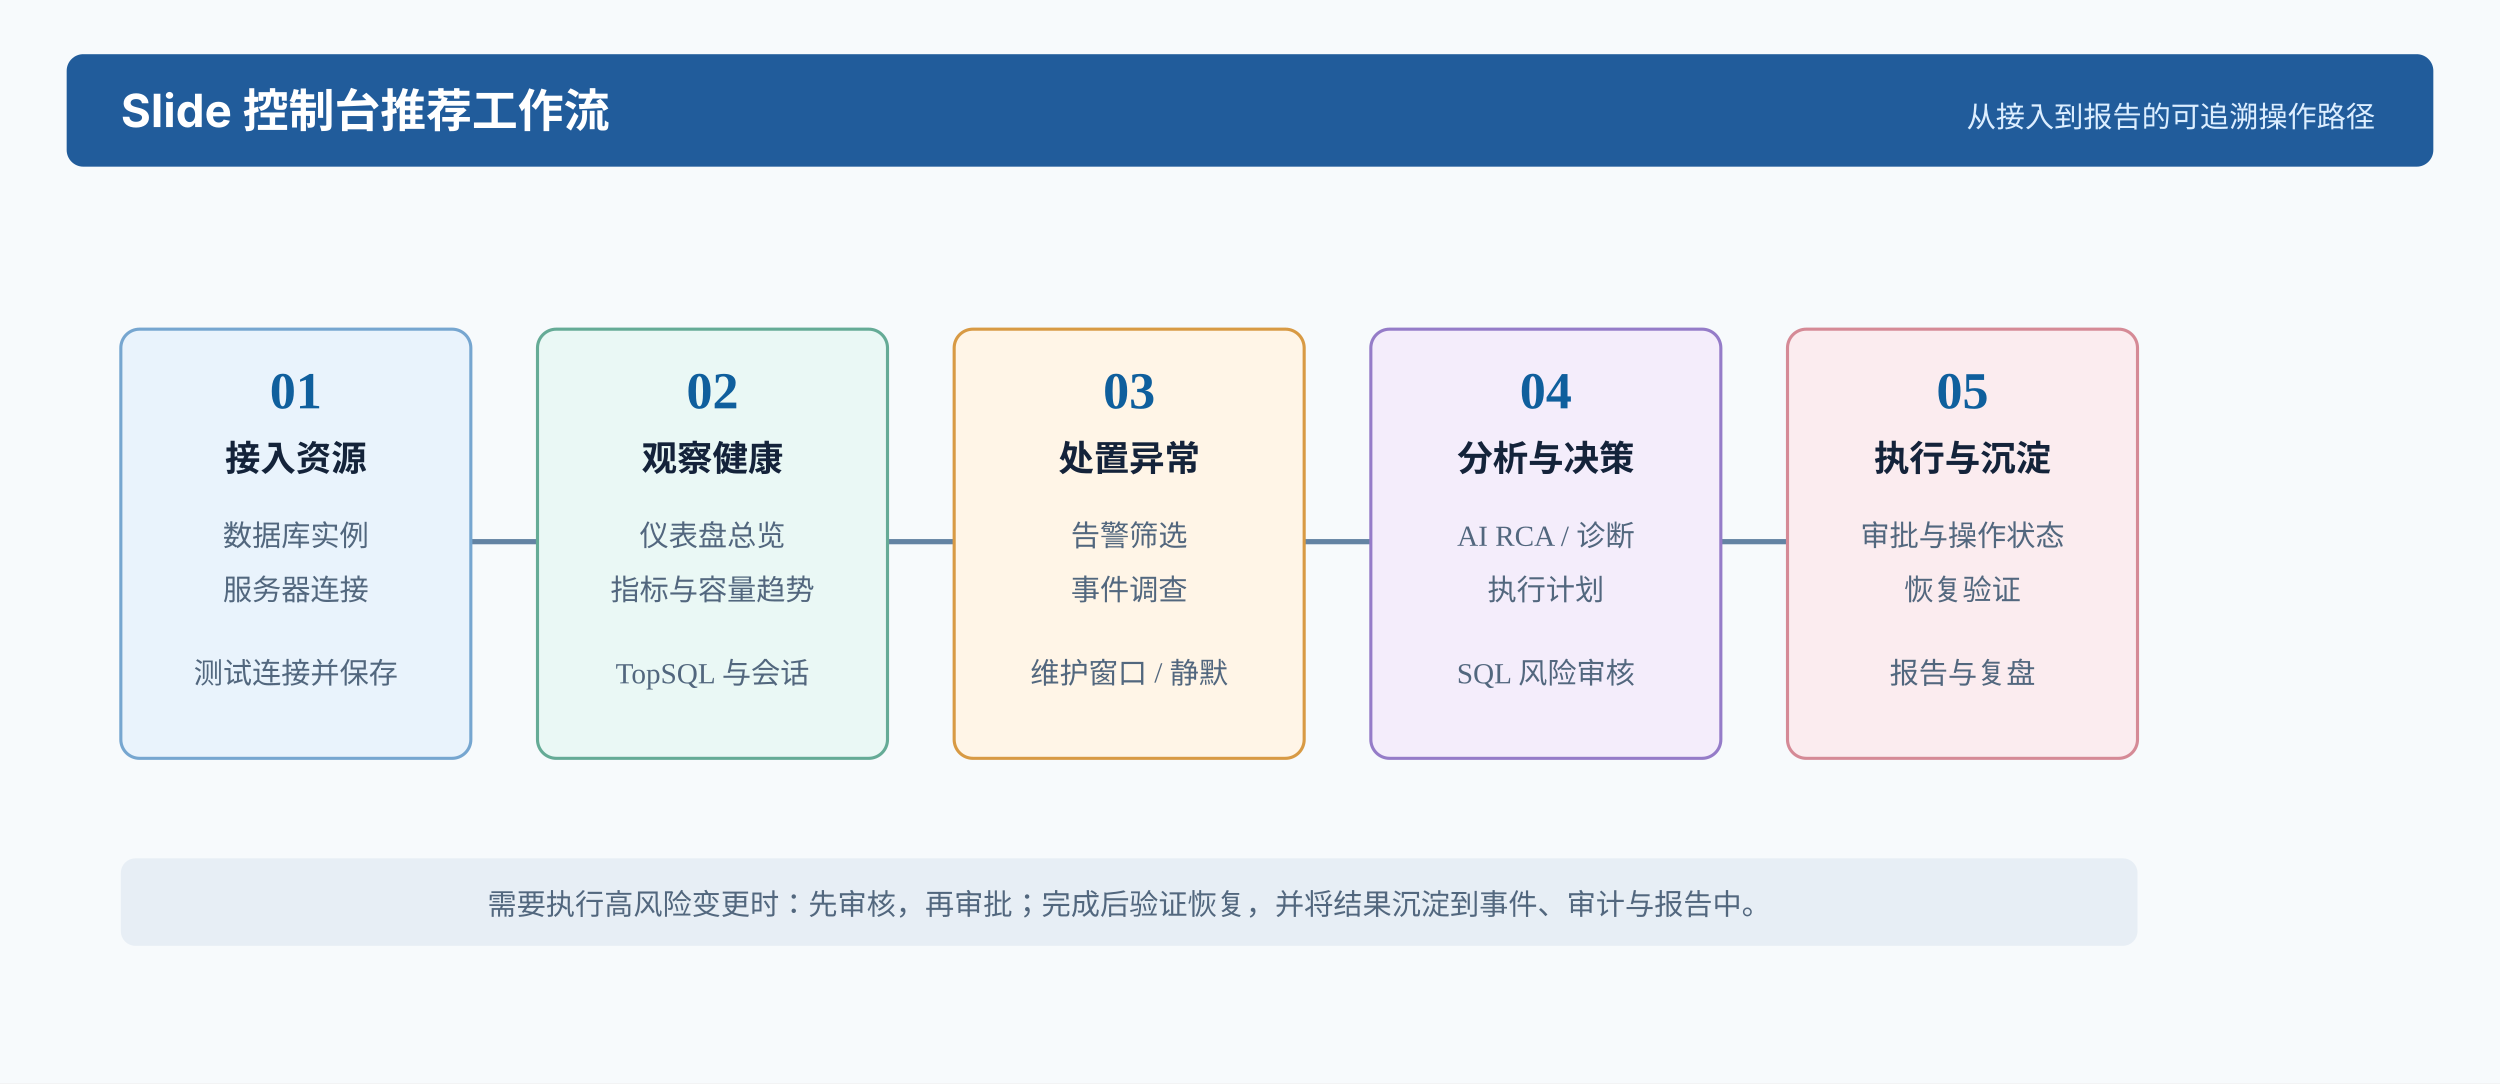
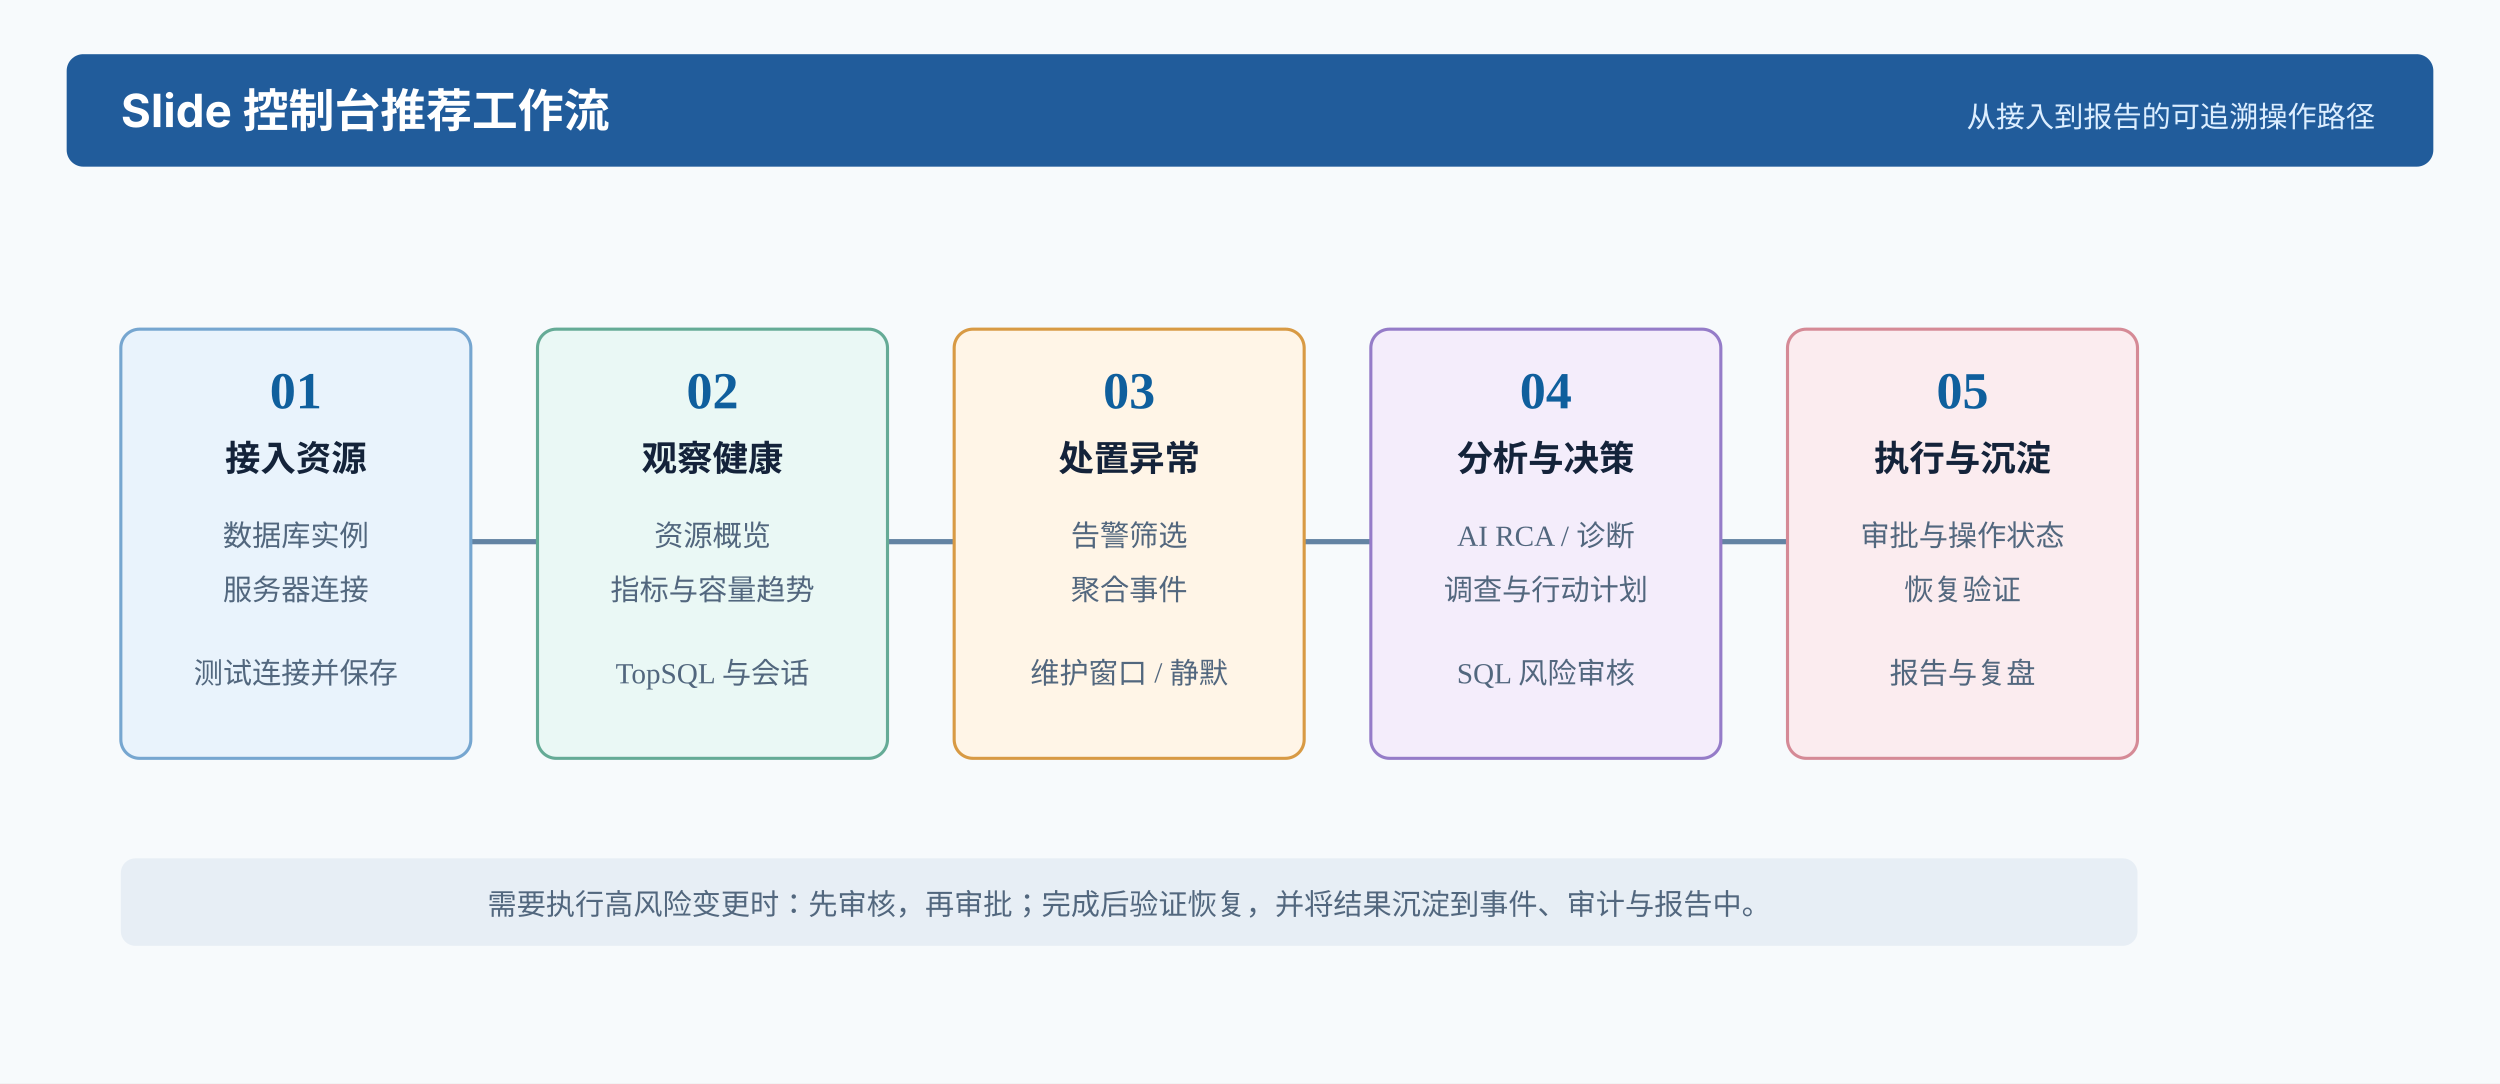
<svg xmlns="http://www.w3.org/2000/svg" width="1200" height="520" viewBox="0 0 1200 520" role="img" aria-labelledby="title desc">
  <defs>
    <style>.t{font-family:-apple-system,BlinkMacSystemFont,'Segoe UI','Noto Sans SC',sans-serif;fill:#14233a}.h{font-size:22px;font-weight:700}.l{font-size:17px;font-weight:700}.s{font-size:14px;fill:#52677e}.n{font-size:25px;font-weight:700;fill:#0f5f9d}.w{fill:#fff}.wl{fill:#dceeff}.line{fill:none;stroke:#6383a3;stroke-width:2.5}.box{stroke-width:1.5}</style>
    <marker id="a" markerWidth="10" markerHeight="10" refX="8" refY="3" orient="auto">
      <path d="M0 0L0 6L8 3z" fill="#6383a3" />
    </marker>
  </defs>
  <rect width="1200" height="520" fill="#f7fafc" />
  <rect x="32" y="26" width="1136" height="54" rx="8" fill="#215c9b" />
  <text x="58" y="61" class="t h w">Slide 控制台推荐工作流</text>
  <text x="1140" y="61" class="s wl" text-anchor="end">从接入到报告的可追溯操作路径</text>
  <path d="M226 260 H354" class="line" marker-end="url(#a)" />
  <path d="M426 260 H554" class="line" marker-end="url(#a)" />
  <path d="M626 260 H754" class="line" marker-end="url(#a)" />
  <path d="M826 260 H954" class="line" marker-end="url(#a)" />
  <g>
    <rect x="58" y="158" width="168" height="206" rx="9" fill="#e9f3fc" stroke="#76a6d0" class="box" />
    <text x="142" y="196" class="n" text-anchor="middle">01</text>
    <text x="142" y="226" class="t l" text-anchor="middle">接入资源</text>
    <text x="142" y="262" class="s" text-anchor="middle">数据库实例</text>
    <text x="142" y="288" class="s" text-anchor="middle">服务器连接</text>
    <text x="142" y="328" class="s" text-anchor="middle">测试连接并保存</text>
  </g>
  <g>
    <rect x="258" y="158" width="168" height="206" rx="9" fill="#eaf8f5" stroke="#65ab96" class="box" />
    <text x="342" y="196" class="n" text-anchor="middle">02</text>
    <text x="342" y="226" class="t l" text-anchor="middle">观察健康</text>
-     <text x="342" y="262" class="s" text-anchor="middle">仪表盘总览</text>
+     <text x="342" y="262" class="s" text-anchor="middle">资源概览</text>
    <text x="342" y="288" class="s" text-anchor="middle">指标与容量趋势</text>
    <text x="342" y="328" class="s" text-anchor="middle">TopSQL 与会话</text>
  </g>
  <g>
    <rect x="458" y="158" width="168" height="206" rx="9" fill="#fff5e7" stroke="#d89a44" class="box" />
    <text x="542" y="196" class="n" text-anchor="middle">03</text>
    <text x="542" y="226" class="t l" text-anchor="middle">处置异常</text>
    <text x="542" y="262" class="s" text-anchor="middle">告警筛选</text>
-     <text x="542" y="288" class="s" text-anchor="middle">事件调查</text>
+     <text x="542" y="288" class="s" text-anchor="middle">聚合事件</text>
    <text x="542" y="328" class="s" text-anchor="middle">维护窗口 / 静默</text>
  </g>
  <g>
    <rect x="658" y="158" width="168" height="206" rx="9" fill="#f4edfb" stroke="#957cc8" class="box" />
    <text x="742" y="196" class="n" text-anchor="middle">04</text>
    <text x="742" y="226" class="t l" text-anchor="middle">分析与决策</text>
    <text x="742" y="262" class="s" text-anchor="middle">AI RCA / 诊断</text>
-     <text x="742" y="288" class="s" text-anchor="middle">执行计划</text>
+     <text x="742" y="288" class="s" text-anchor="middle">调查与行动计划</text>
    <text x="742" y="328" class="s" text-anchor="middle">SQL 风险审核</text>
  </g>
  <g>
    <rect x="858" y="158" width="168" height="206" rx="9" fill="#fbecef" stroke="#d58a96" class="box" />
    <text x="942" y="196" class="n" text-anchor="middle">05</text>
    <text x="942" y="226" class="t l" text-anchor="middle">执行与沉淀</text>
    <text x="942" y="262" class="s" text-anchor="middle">审批与操作状态</text>
    <text x="942" y="288" class="s" text-anchor="middle">恢复验证</text>
    <text x="942" y="328" class="s" text-anchor="middle">报告与复盘</text>
  </g>
  <rect x="58" y="412" width="968" height="42" rx="7" fill="#e7eef5" />
  <text x="542" y="439" class="s" text-anchor="middle">需要执行高风险变更时：先审核，再审批；完成后验证恢复，并将结果沉淀到事件、审计与报告中。</text>
</svg>
